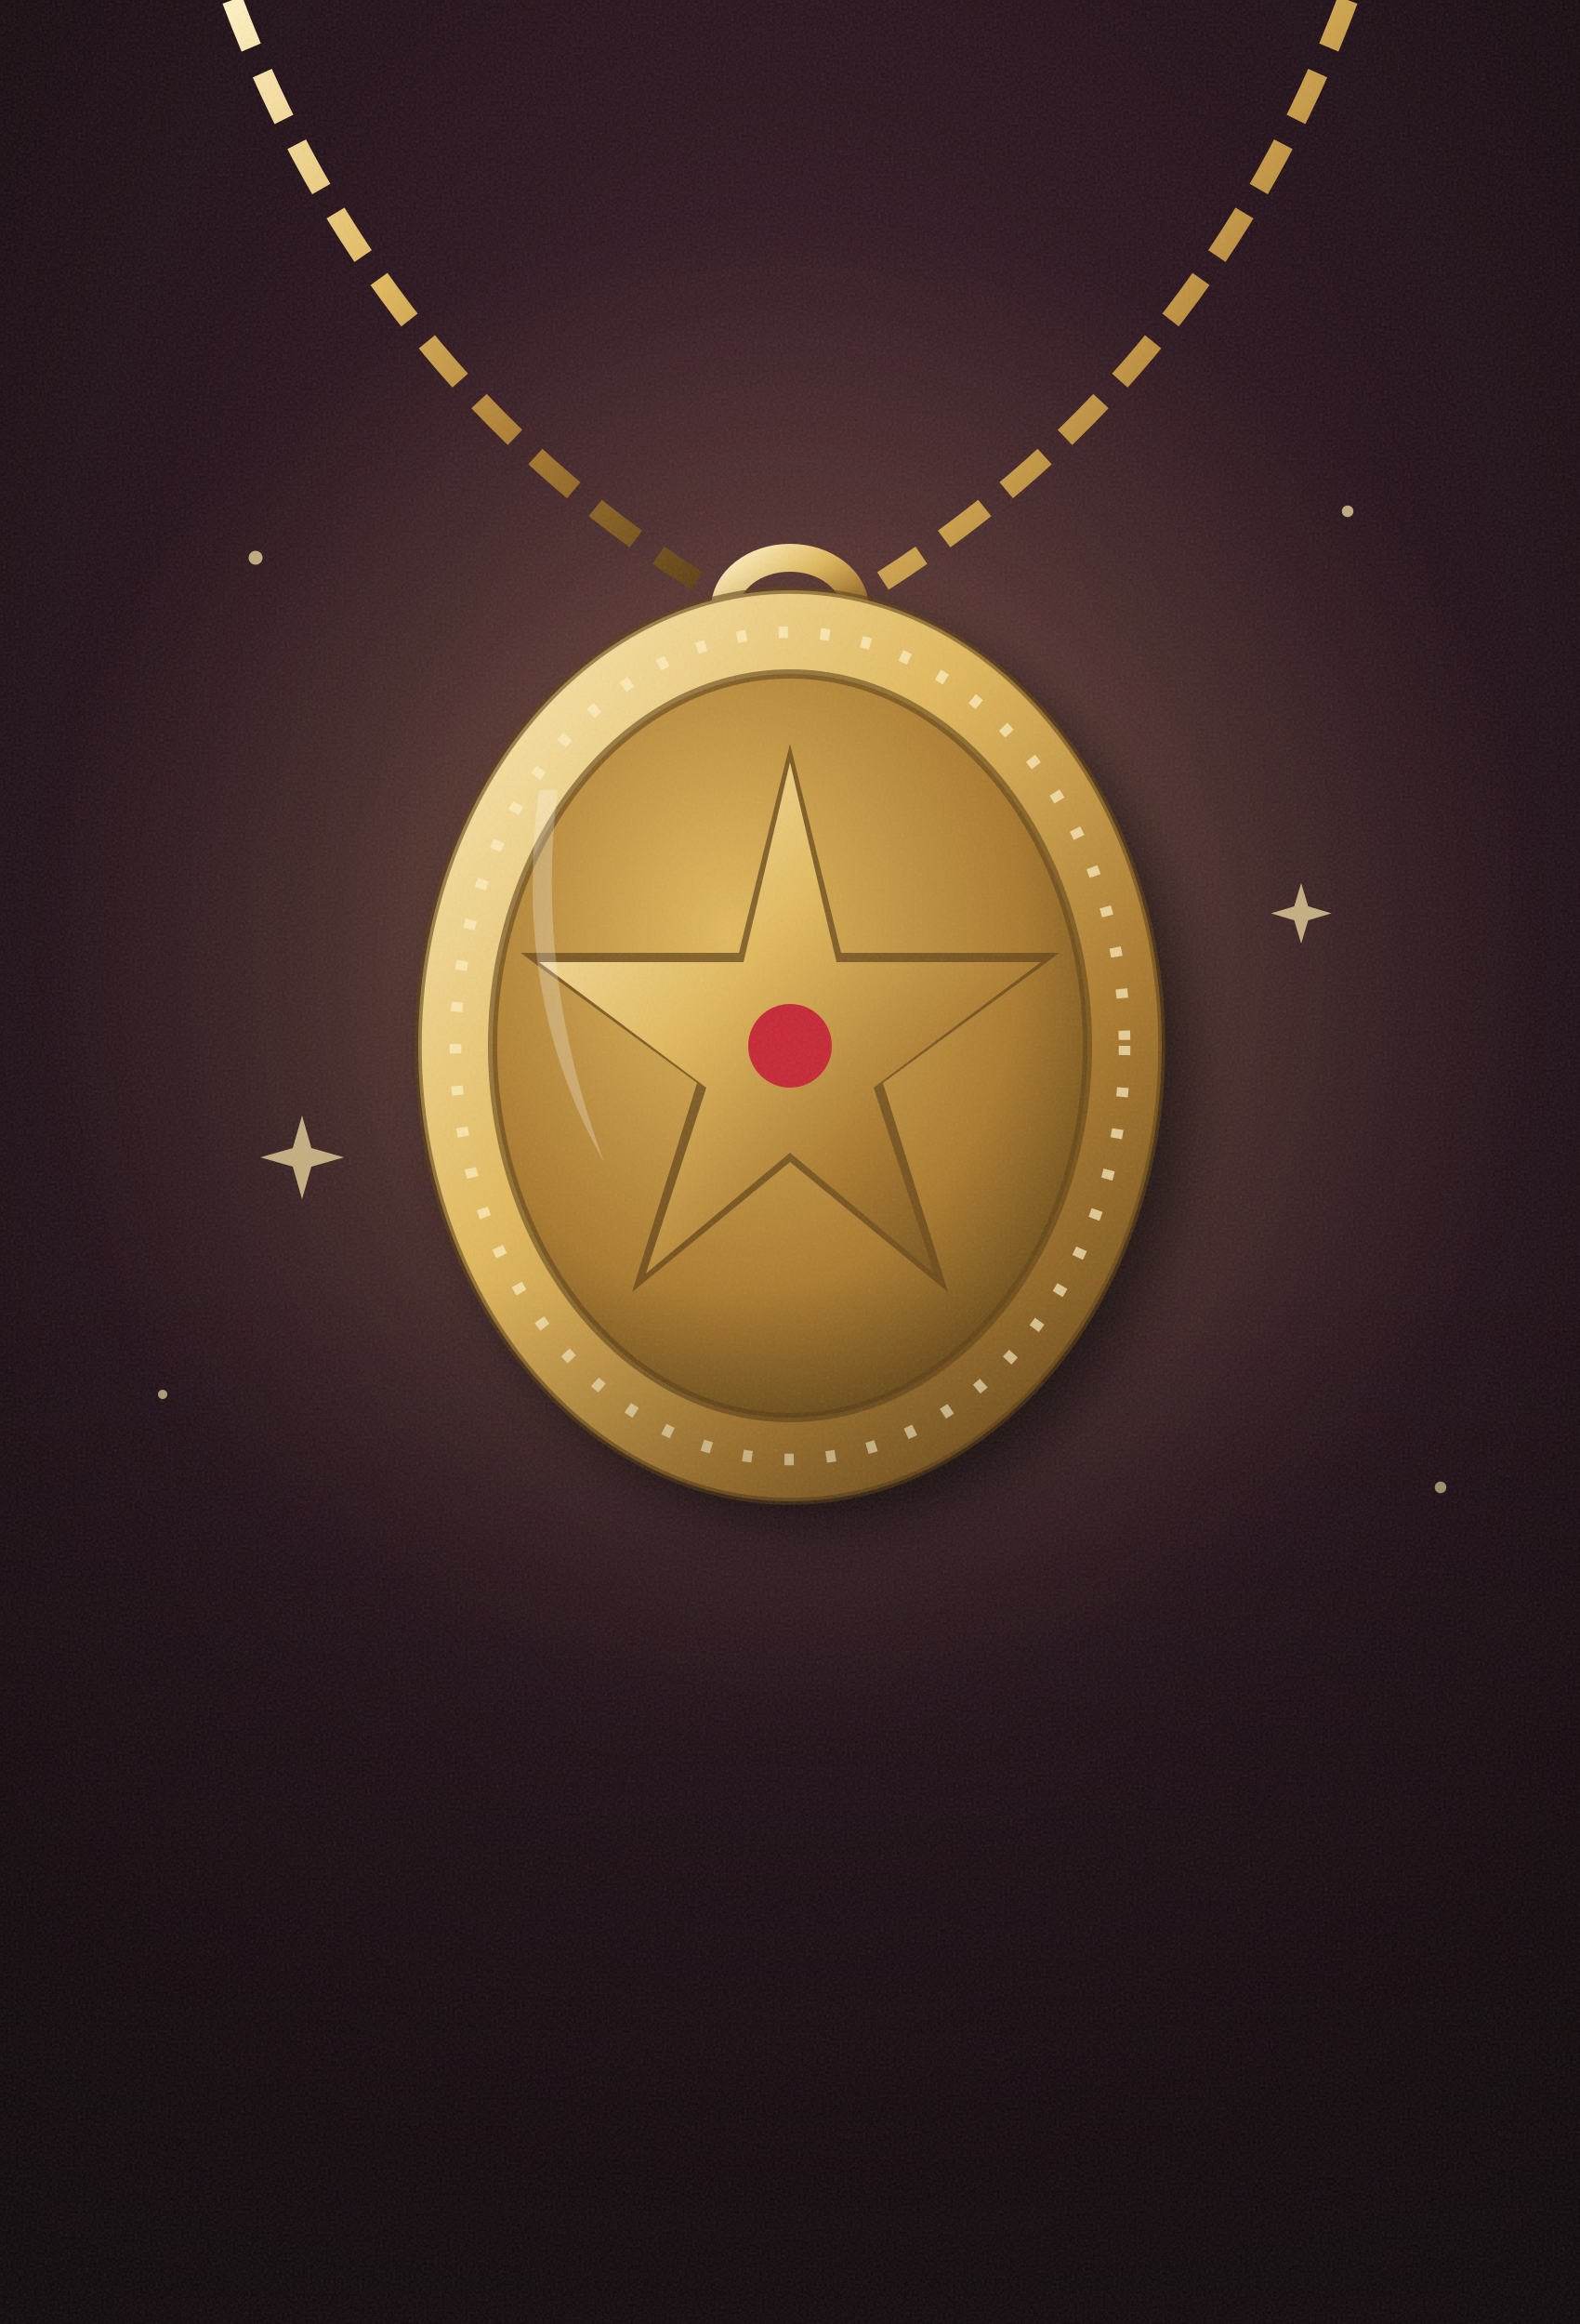
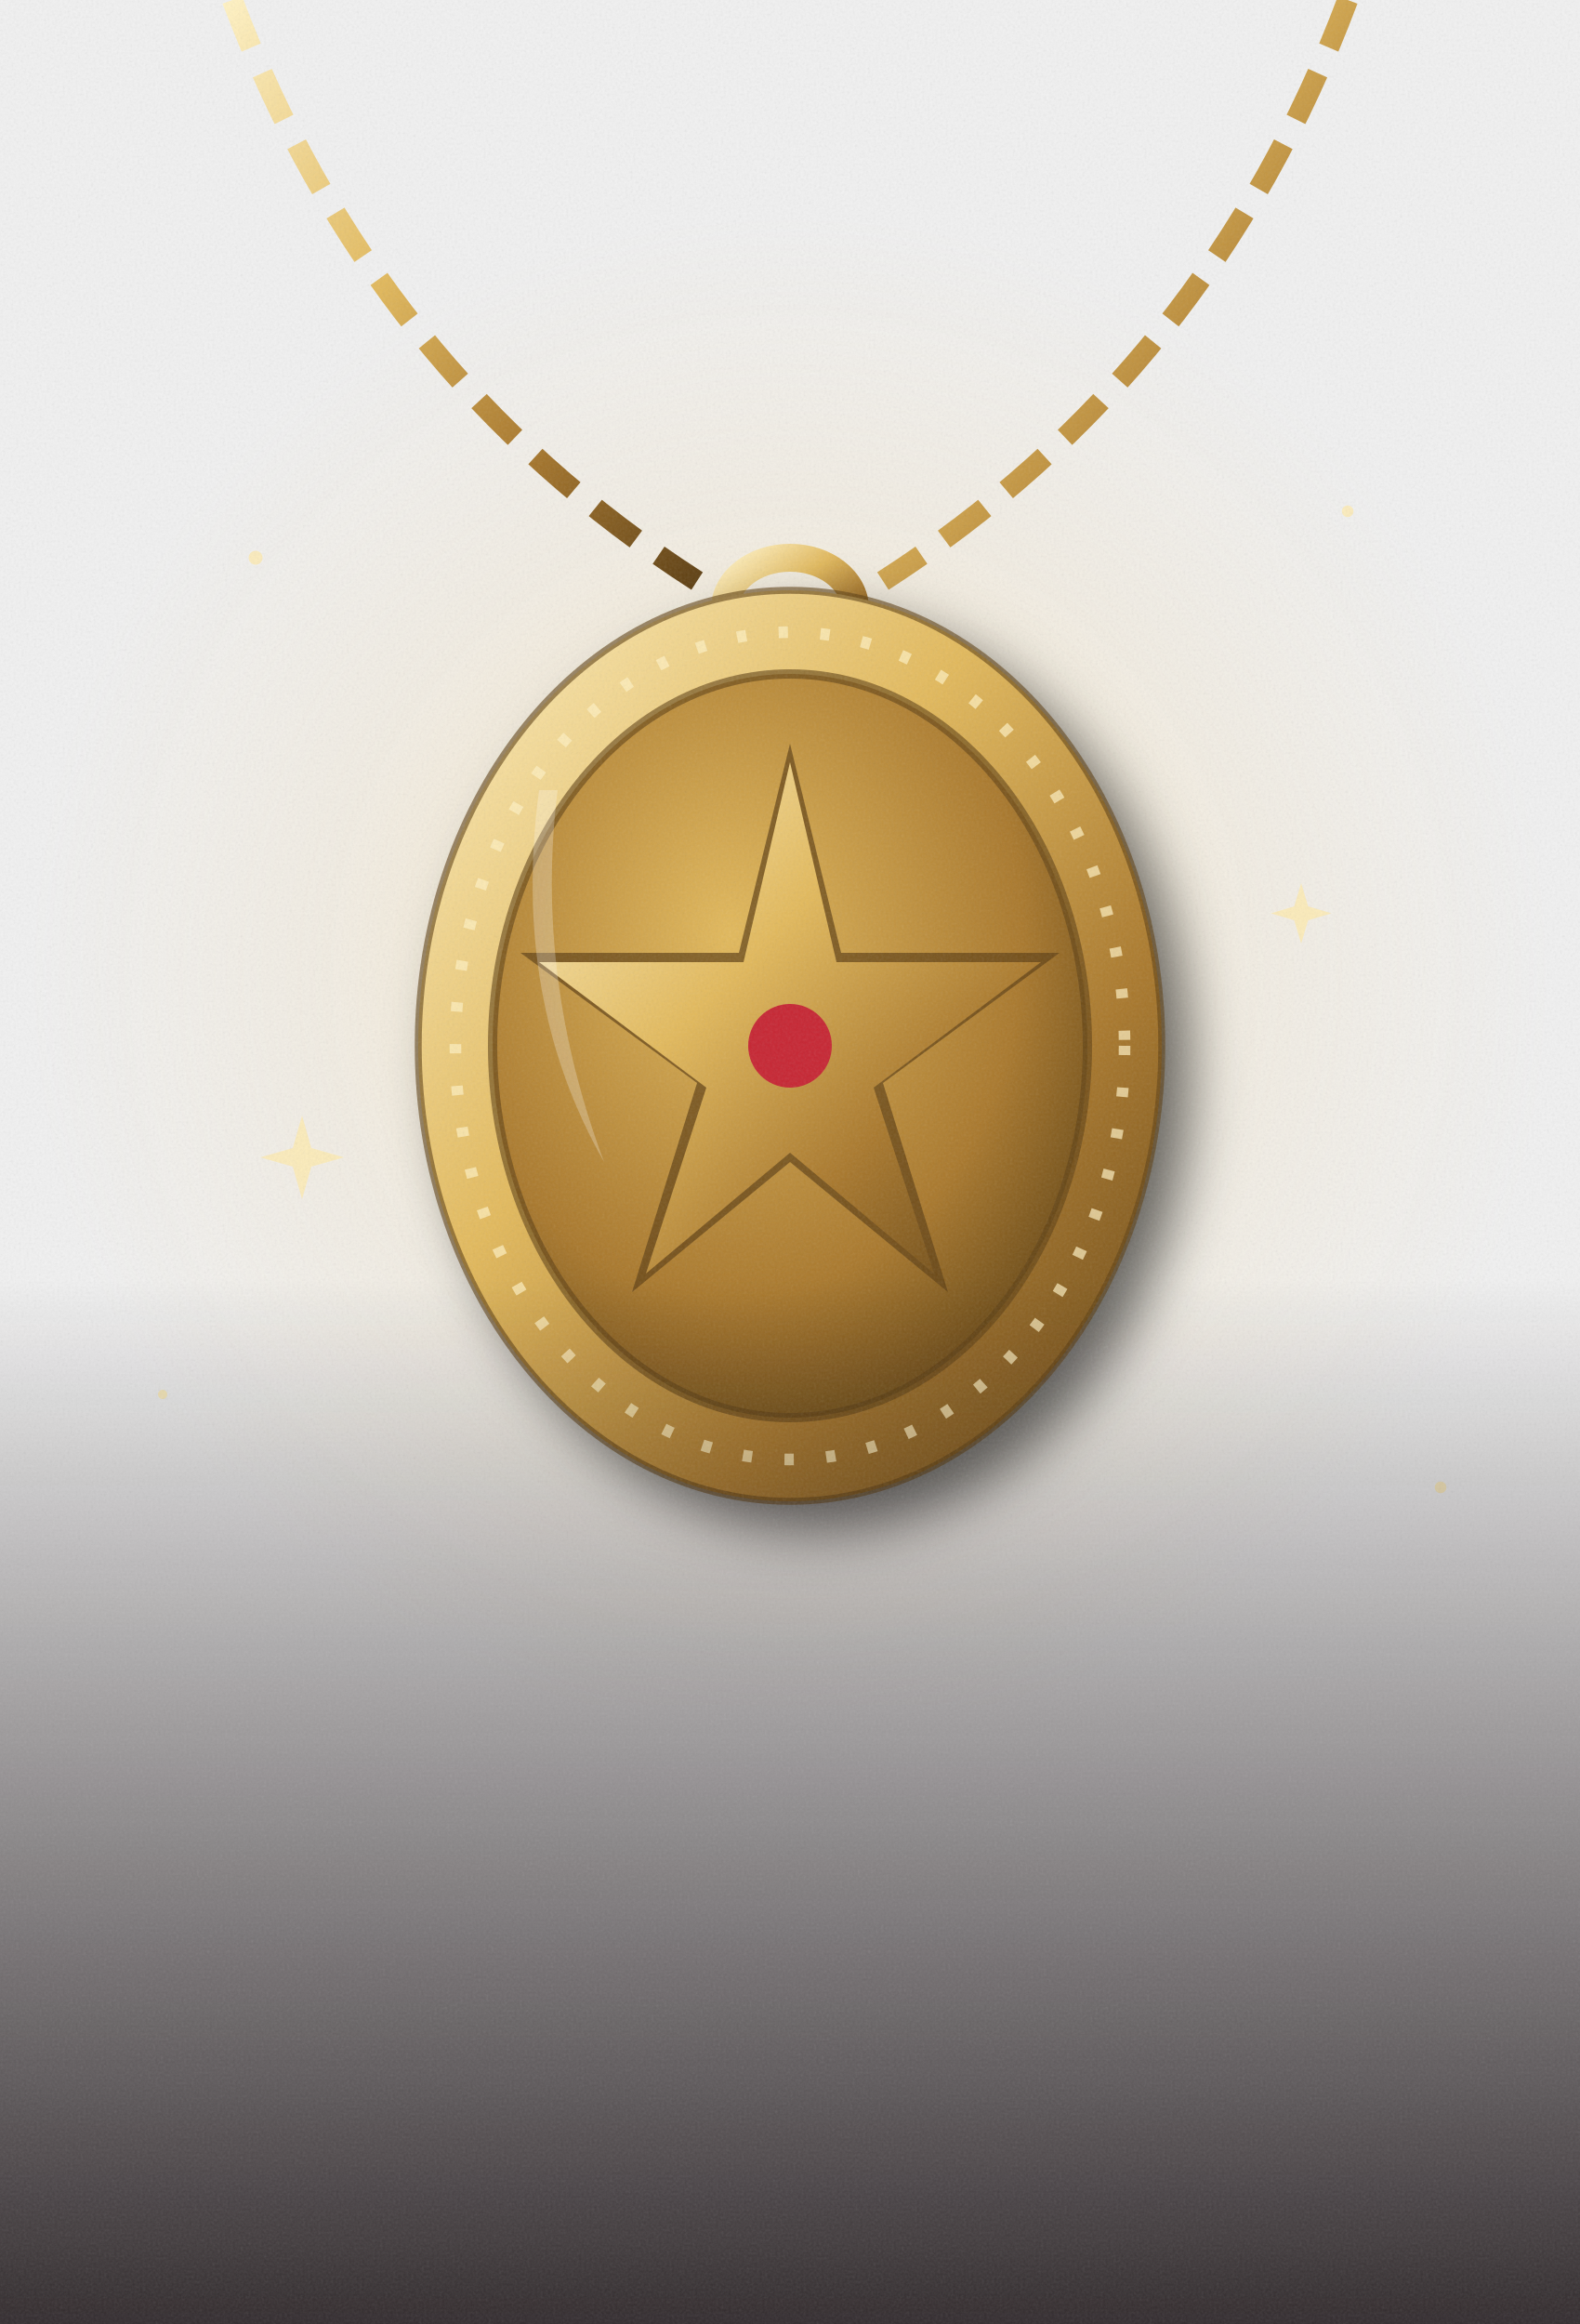
<svg xmlns="http://www.w3.org/2000/svg" viewBox="0 0 680 1000">
  <defs>
    <radialGradient id="ciel" cx="50%" cy="38%" r="75%">
      <stop offset="0" stop-color="#4a2430" />
      <stop offset="0.5" stop-color="#26111a" />
      <stop offset="1" stop-color="#0e0609" />
    </radialGradient>
    <radialGradient id="halo" cx="50%" cy="50%" r="50%">
      <stop offset="0" stop-color="#ffcf6a" stop-opacity="0.35" />
      <stop offset="0.6" stop-color="#ffcf6a" stop-opacity="0.1" />
      <stop offset="1" stop-color="#ffcf6a" stop-opacity="0" />
    </radialGradient>
    <linearGradient id="or" x1="0" y1="0" x2="1" y2="1">
      <stop offset="0" stop-color="#fff1c2" />
      <stop offset="0.4" stop-color="#e2b95c" />
      <stop offset="0.7" stop-color="#a9782c" />
      <stop offset="1" stop-color="#5e3f12" />
    </linearGradient>
    <radialGradient id="face" cx="40%" cy="35%" r="70%">
      <stop offset="0" stop-color="#e2b95c" />
      <stop offset="0.7" stop-color="#a9782c" />
      <stop offset="1" stop-color="#6b4a16" />
    </radialGradient>
    <linearGradient id="voile" x1="0" y1="0" x2="0" y2="1">
      <stop offset="0.55" stop-color="#0e0609" stop-opacity="0" />
      <stop offset="1" stop-color="#0e0609" stop-opacity="0.85" />
    </linearGradient>
    <filter id="grain" x="0" y="0" width="100%" height="100%">
      <feTurbulence type="fractalNoise" baseFrequency="0.9" numOctaves="2" seed="73" />
      <feColorMatrix type="saturate" values="0" />
      <feComponentTransfer>
        <feFuncA type="linear" slope="0.12" />
      </feComponentTransfer>
    </filter>
    <filter id="flou">
      <feGaussianBlur stdDeviation="12" />
    </filter>
  </defs>
-   <rect width="680" height="1000" fill="url(#ciel)" />
  <circle cx="340" cy="420" r="330" fill="url(#halo)" />
  <g fill="none" stroke="url(#or)" stroke-width="9">
    <path d="M100 0 Q160 160 300 250" stroke-dasharray="22 12" />
    <path d="M580 0 Q520 160 380 250" stroke-dasharray="22 12" />
  </g>
  <ellipse cx="340" cy="262" rx="28" ry="22" fill="none" stroke="url(#or)" stroke-width="12" />
  <ellipse cx="352" cy="462" rx="160" ry="196" fill="#050203" opacity="0.6" filter="url(#flou)" />
  <ellipse cx="340" cy="450" rx="160" ry="196" fill="url(#or)" />
  <ellipse cx="340" cy="450" rx="160" ry="196" fill="none" stroke="#5e3f12" stroke-width="3" opacity="0.6" />
  <ellipse cx="340" cy="450" rx="128" ry="160" fill="url(#face)" />
  <ellipse cx="340" cy="450" rx="128" ry="160" fill="none" stroke="#5e3f12" stroke-width="4" opacity="0.6" />
  <ellipse cx="340" cy="450" rx="144" ry="178" fill="none" stroke="#fff1c2" stroke-width="5" stroke-dasharray="4 14" opacity="0.7" />
  <path d="M340 320 L362 410 L456 410 L380 466 L408 556 L340 500 L272 556 L300 466 L224 410 L318 410 Z" fill="#5e3f12" opacity="0.7" />
  <path d="M340 328 L360 414 L448 414 L376 468 L402 548 L340 496 L278 548 L304 468 L232 414 L320 414 Z" fill="url(#or)" />
  <circle cx="340" cy="450" r="18" fill="#c62633" />
  <path d="M240 340 Q230 420 260 500 Q220 430 232 340 Z" fill="#ffffff" opacity="0.25" />
  <g fill="#ffe9a8" opacity="0.7">
    <circle cx="110" cy="240" r="3" />
    <circle cx="580" cy="220" r="2.5" />
    <circle cx="70" cy="600" r="2" />
    <circle cx="620" cy="640" r="2.5" />
    <path d="M130 480 L134 494 L148 498 L134 502 L130 516 L126 502 L112 498 L126 494 Z" />
    <path d="M560 380 L563 390 L573 393 L563 396 L560 406 L557 396 L547 393 L557 390 Z" />
  </g>
  <rect width="680" height="1000" fill="url(#voile)" />
  <rect width="680" height="1000" filter="url(#grain)" />
</svg>
